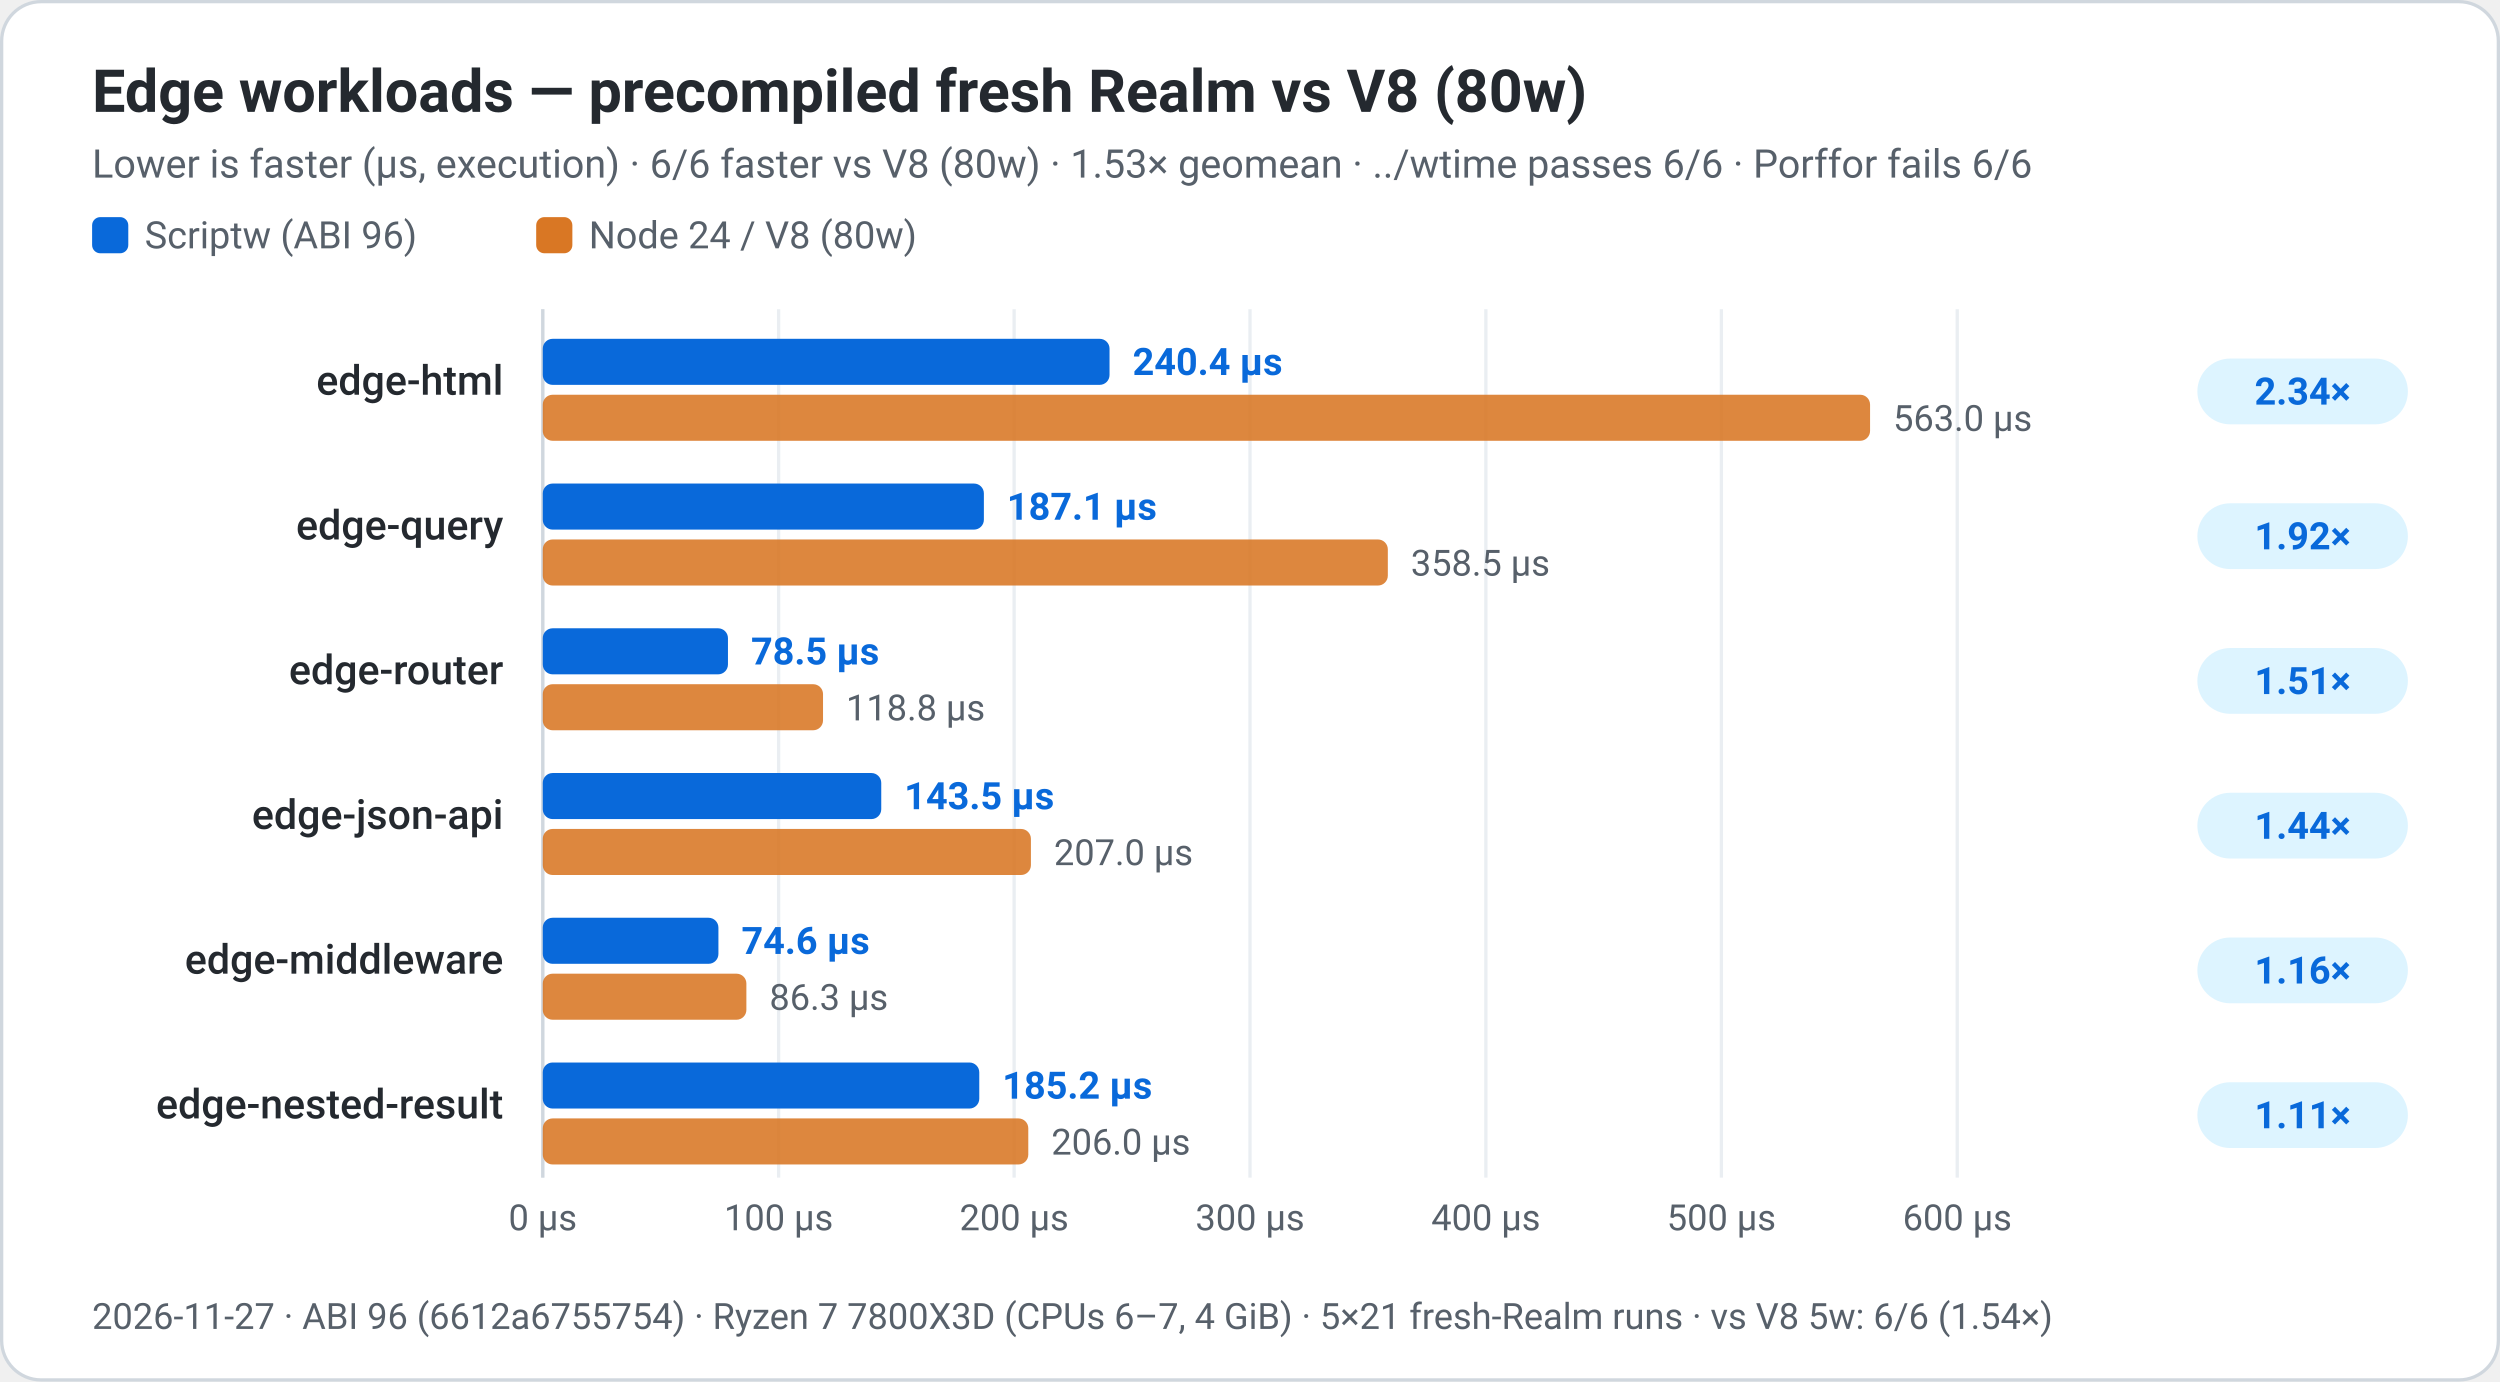
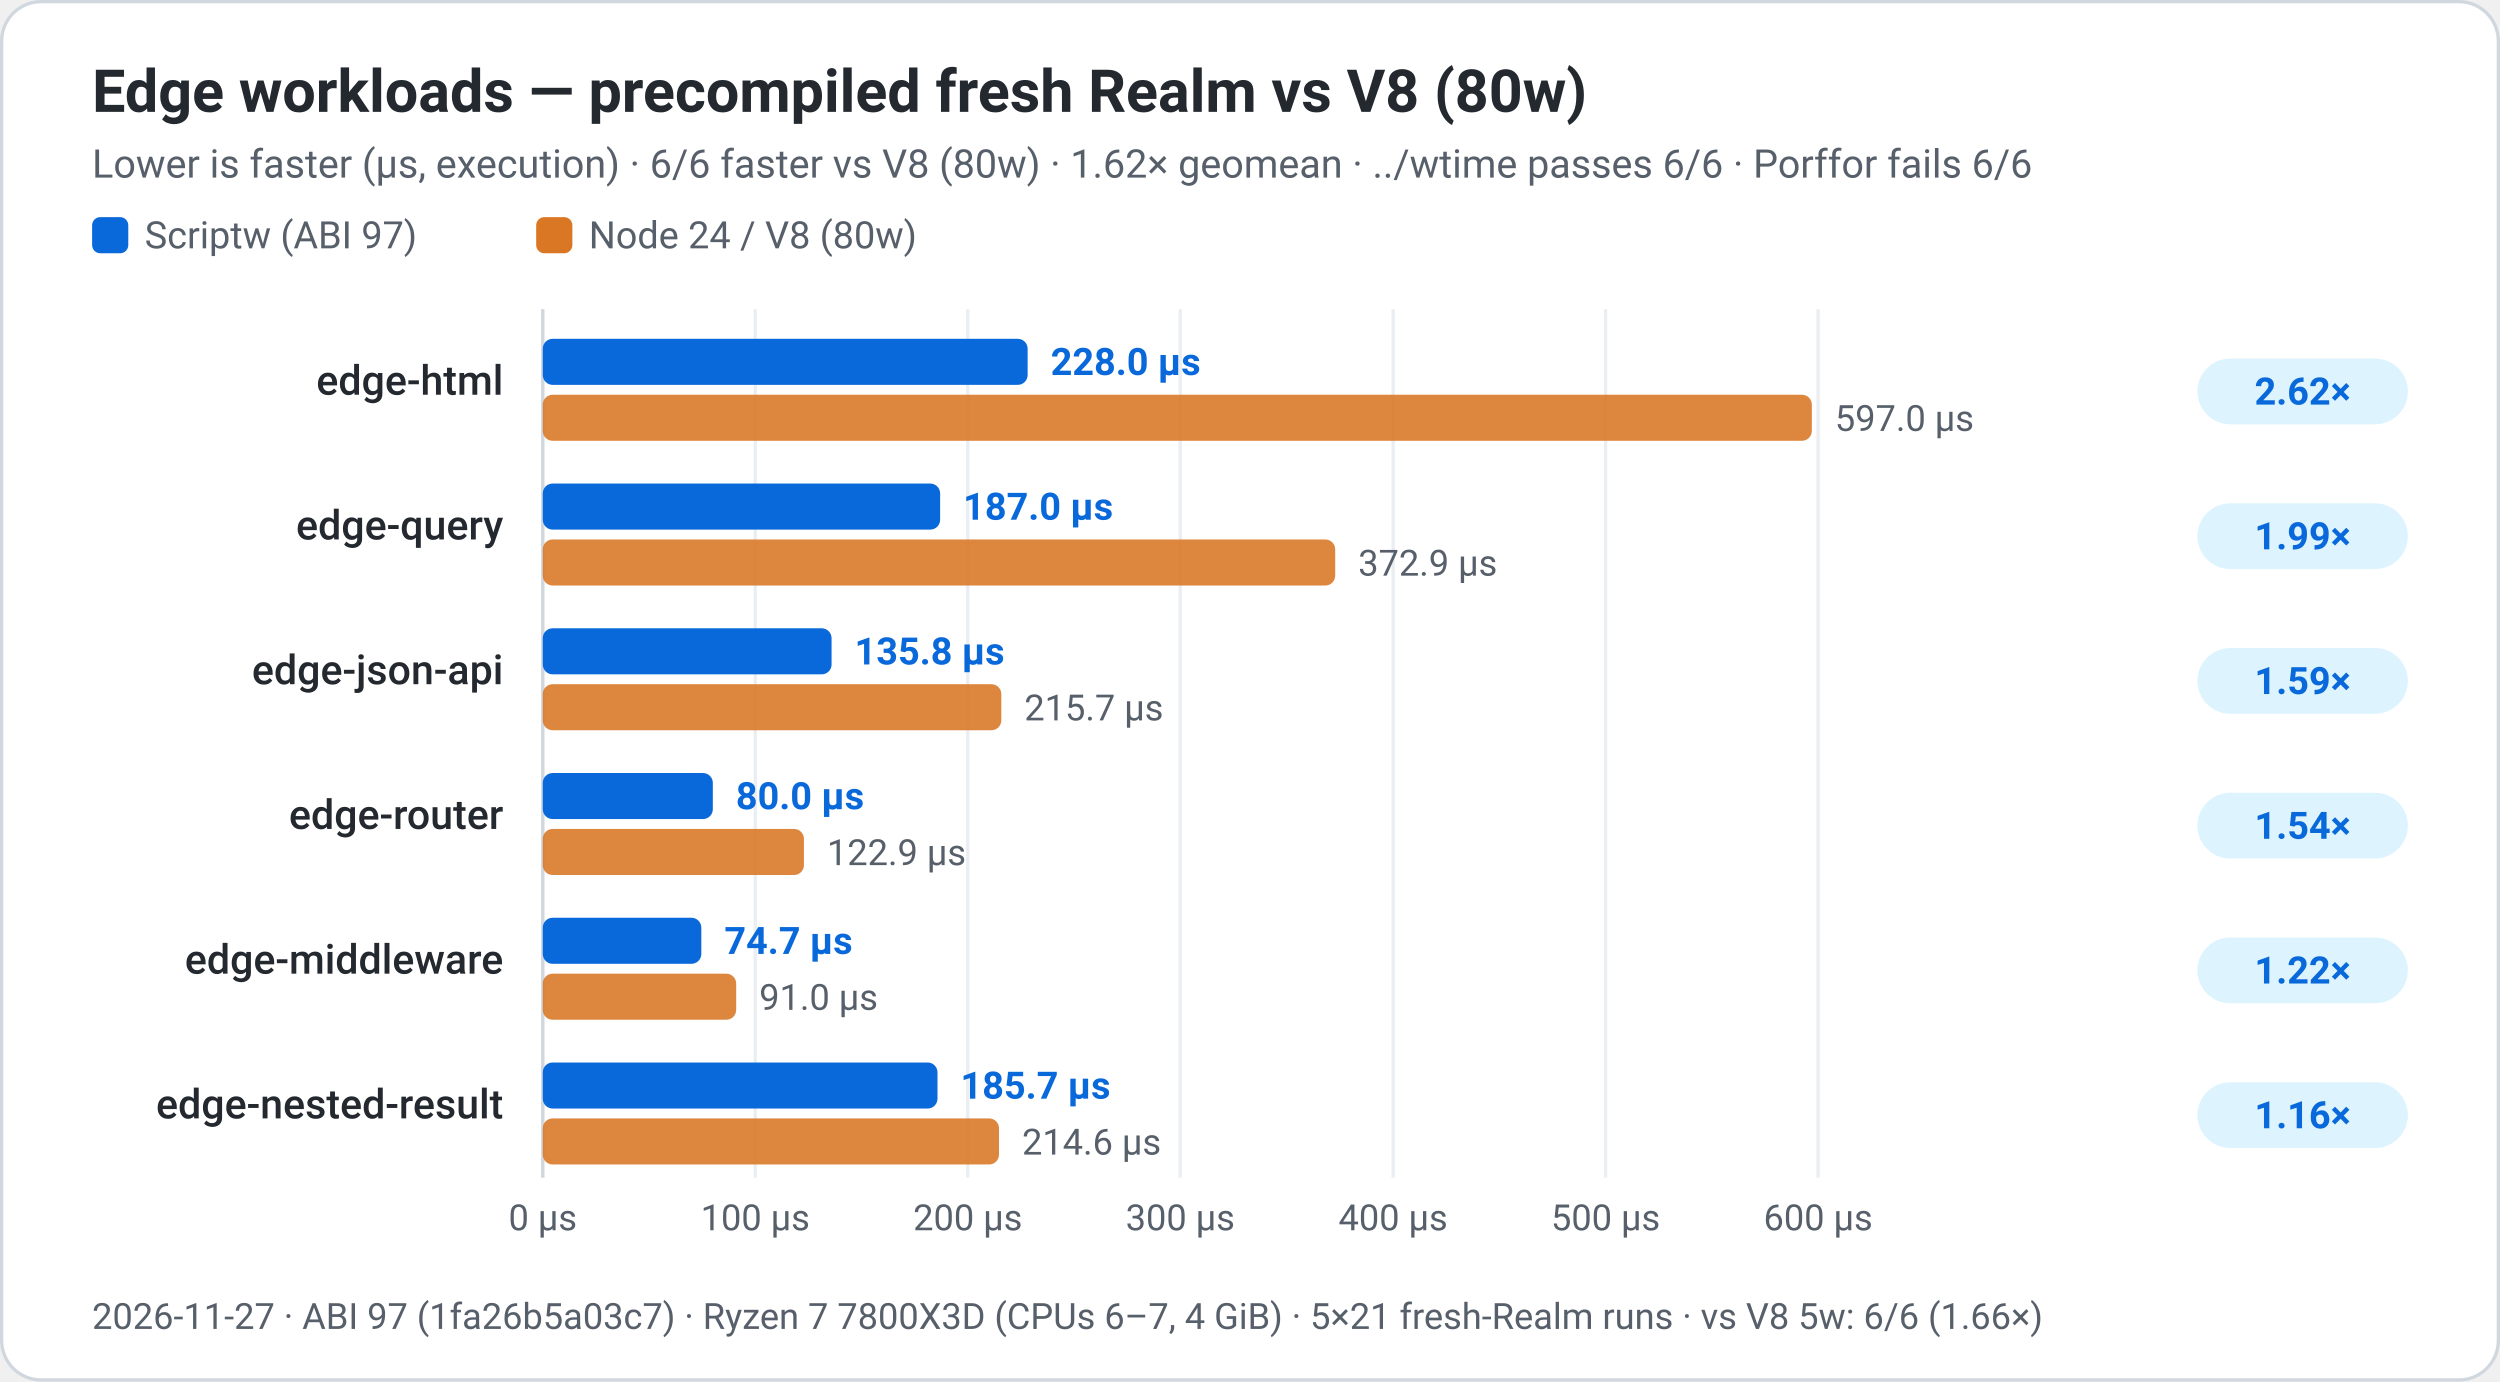
<svg xmlns="http://www.w3.org/2000/svg" width="760" height="420" viewBox="0 0 760 420" role="img" aria-labelledby="title desc">
  <rect x="0.5" y="0.5" width="759" height="419" rx="12" fill="#ffffff" stroke="#d0d7de" stroke-width="1" />
  <g font-family="system-ui, -apple-system, 'Segoe UI', Roboto, Helvetica, Arial, sans-serif" fill="#24292f">
    <text x="28" y="34" font-size="18" font-weight="650" fill="#24292f">Edge workloads — precompiled fresh Realm vs V8 (80w)</text>
-     <text x="28" y="54" font-size="12" fill="#57606a">Lower is faster (µs, execution) · 6/6 faster vs V8 (80w) · 1.53× geomean · ../wtime passes 6/6 · Porffor fails 6/6</text>
+     <text x="28" y="54" font-size="12" fill="#57606a">Lower is faster (µs, execution) · 6/6 faster vs V8 (80w) · 1.62× geomean · ../wtime passes 6/6 · Porffor fails 6/6</text>
    <rect x="28.0" y="66" width="11" height="11" rx="2.5" fill="#0969da" />
-     <text x="44.0" y="75.5" font-size="11.5" fill="#57606a">Scriptw (ABI 96)</text>
+     <text x="44.0" y="75.5" font-size="11.5" fill="#57606a">Scriptw (ABI 97)</text>
    <rect x="163.0" y="66" width="11" height="11" rx="2.5" fill="#d97724" />
    <text x="179.0" y="75.5" font-size="11.5" fill="#57606a">Node 24 / V8 (80w)</text>
    <line x1="165.0" y1="94" x2="165.0" y2="358" stroke="#eaeef2" stroke-width="1" />
    <text x="165.0" y="374" text-anchor="middle" font-size="11" fill="#57606a">0 µs</text>
-     <line x1="236.7" y1="94" x2="236.7" y2="358" stroke="#eaeef2" stroke-width="1" />
-     <text x="236.7" y="374" text-anchor="middle" font-size="11" fill="#57606a">100 µs</text>
-     <line x1="308.3" y1="94" x2="308.3" y2="358" stroke="#eaeef2" stroke-width="1" />
-     <text x="308.3" y="374" text-anchor="middle" font-size="11" fill="#57606a">200 µs</text>
-     <line x1="380.0" y1="94" x2="380.0" y2="358" stroke="#eaeef2" stroke-width="1" />
-     <text x="380.0" y="374" text-anchor="middle" font-size="11" fill="#57606a">300 µs</text>
-     <line x1="451.7" y1="94" x2="451.7" y2="358" stroke="#eaeef2" stroke-width="1" />
-     <text x="451.7" y="374" text-anchor="middle" font-size="11" fill="#57606a">400 µs</text>
-     <line x1="523.3" y1="94" x2="523.3" y2="358" stroke="#eaeef2" stroke-width="1" />
-     <text x="523.3" y="374" text-anchor="middle" font-size="11" fill="#57606a">500 µs</text>
-     <line x1="595.0" y1="94" x2="595.0" y2="358" stroke="#eaeef2" stroke-width="1" />
-     <text x="595.0" y="374" text-anchor="middle" font-size="11" fill="#57606a">600 µs</text>
+     <line x1="229.6" y1="94" x2="229.6" y2="358" stroke="#eaeef2" stroke-width="1" />
+     <text x="229.6" y="374" text-anchor="middle" font-size="11" fill="#57606a">100 µs</text>
+     <line x1="294.2" y1="94" x2="294.2" y2="358" stroke="#eaeef2" stroke-width="1" />
+     <text x="294.2" y="374" text-anchor="middle" font-size="11" fill="#57606a">200 µs</text>
+     <line x1="358.8" y1="94" x2="358.8" y2="358" stroke="#eaeef2" stroke-width="1" />
+     <text x="358.8" y="374" text-anchor="middle" font-size="11" fill="#57606a">300 µs</text>
+     <line x1="423.5" y1="94" x2="423.5" y2="358" stroke="#eaeef2" stroke-width="1" />
+     <text x="423.5" y="374" text-anchor="middle" font-size="11" fill="#57606a">400 µs</text>
+     <line x1="488.1" y1="94" x2="488.1" y2="358" stroke="#eaeef2" stroke-width="1" />
+     <text x="488.1" y="374" text-anchor="middle" font-size="11" fill="#57606a">500 µs</text>
+     <line x1="552.7" y1="94" x2="552.7" y2="358" stroke="#eaeef2" stroke-width="1" />
+     <text x="552.7" y="374" text-anchor="middle" font-size="11" fill="#57606a">600 µs</text>
    <line x1="165" y1="94" x2="165" y2="358" stroke="#d0d7de" stroke-width="1" />
    <text x="153" y="120" text-anchor="end" font-size="12.5" font-weight="500">edge-html</text>
-     <rect x="165" y="103" width="172.3" height="14" rx="3" fill="#0969da" />
-     <text x="344.3" y="114" font-size="11.5" font-weight="600" fill="#0969da">240.4 µs</text>
-     <rect x="165" y="120" width="403.5" height="14" rx="3" fill="#d97724" opacity="0.88" />
-     <text x="575.5" y="131" font-size="11" fill="#57606a">563.0 µs</text>
+     <rect x="165" y="103" width="147.4" height="14" rx="3" fill="#0969da" />
+     <text x="319.4" y="114" font-size="11.5" font-weight="600" fill="#0969da">228.0 µs</text>
+     <rect x="165" y="120" width="385.8" height="14" rx="3" fill="#d97724" opacity="0.88" />
+     <text x="557.8" y="131" font-size="11" fill="#57606a">597.0 µs</text>
    <rect x="668" y="109" width="64" height="20" rx="10" fill="#ddf4ff" />
-     <text x="700" y="123" text-anchor="middle" font-size="11.5" font-weight="650" fill="#0969da">2.34×</text>
+     <text x="700" y="123" text-anchor="middle" font-size="11.5" font-weight="650" fill="#0969da">2.62×</text>
    <text x="153" y="164" text-anchor="end" font-size="12.5" font-weight="500">edge-query</text>
-     <rect x="165" y="147" width="134.1" height="14" rx="3" fill="#0969da" />
-     <text x="306.1" y="158" font-size="11.5" font-weight="600" fill="#0969da">187.1 µs</text>
-     <rect x="165" y="164" width="256.9" height="14" rx="3" fill="#d97724" opacity="0.88" />
-     <text x="428.9" y="175" font-size="11" fill="#57606a">358.5 µs</text>
+     <rect x="165" y="147" width="120.8" height="14" rx="3" fill="#0969da" />
+     <text x="292.8" y="158" font-size="11.5" font-weight="600" fill="#0969da">187.0 µs</text>
+     <rect x="165" y="164" width="240.9" height="14" rx="3" fill="#d97724" opacity="0.88" />
+     <text x="412.9" y="175" font-size="11" fill="#57606a">372.9 µs</text>
    <rect x="668" y="153" width="64" height="20" rx="10" fill="#ddf4ff" />
-     <text x="700" y="167" text-anchor="middle" font-size="11.5" font-weight="650" fill="#0969da">1.92×</text>
-     <text x="153" y="208" text-anchor="end" font-size="12.5" font-weight="500">edge-router</text>
-     <rect x="165" y="191" width="56.3" height="14" rx="3" fill="#0969da" />
-     <text x="228.3" y="202" font-size="11.5" font-weight="600" fill="#0969da">78.5 µs</text>
-     <rect x="165" y="208" width="85.2" height="14" rx="3" fill="#d97724" opacity="0.88" />
-     <text x="257.2" y="219" font-size="11" fill="#57606a">118.8 µs</text>
+     <text x="700" y="167" text-anchor="middle" font-size="11.5" font-weight="650" fill="#0969da">1.99×</text>
+     <text x="153" y="208" text-anchor="end" font-size="12.5" font-weight="500">edge-json-api</text>
+     <rect x="165" y="191" width="87.8" height="14" rx="3" fill="#0969da" />
+     <text x="259.8" y="202" font-size="11.5" font-weight="600" fill="#0969da">135.8 µs</text>
+     <rect x="165" y="208" width="139.4" height="14" rx="3" fill="#d97724" opacity="0.88" />
+     <text x="311.4" y="219" font-size="11" fill="#57606a">215.7 µs</text>
    <rect x="668" y="197" width="64" height="20" rx="10" fill="#ddf4ff" />
-     <text x="700" y="211" text-anchor="middle" font-size="11.5" font-weight="650" fill="#0969da">1.51×</text>
-     <text x="153" y="252" text-anchor="end" font-size="12.5" font-weight="500">edge-json-api</text>
-     <rect x="165" y="235" width="102.9" height="14" rx="3" fill="#0969da" />
-     <text x="274.9" y="246" font-size="11.5" font-weight="600" fill="#0969da">143.5 µs</text>
-     <rect x="165" y="252" width="148.4" height="14" rx="3" fill="#d97724" opacity="0.88" />
-     <text x="320.4" y="263" font-size="11" fill="#57606a">207.0 µs</text>
+     <text x="700" y="211" text-anchor="middle" font-size="11.5" font-weight="650" fill="#0969da">1.59×</text>
+     <text x="153" y="252" text-anchor="end" font-size="12.5" font-weight="500">edge-router</text>
+     <rect x="165" y="235" width="51.7" height="14" rx="3" fill="#0969da" />
+     <text x="223.7" y="246" font-size="11.5" font-weight="600" fill="#0969da">80.0 µs</text>
+     <rect x="165" y="252" width="79.4" height="14" rx="3" fill="#d97724" opacity="0.88" />
+     <text x="251.4" y="263" font-size="11" fill="#57606a">122.9 µs</text>
    <rect x="668" y="241" width="64" height="20" rx="10" fill="#ddf4ff" />
-     <text x="700" y="255" text-anchor="middle" font-size="11.5" font-weight="650" fill="#0969da">1.44×</text>
+     <text x="700" y="255" text-anchor="middle" font-size="11.5" font-weight="650" fill="#0969da">1.54×</text>
    <text x="153" y="296" text-anchor="end" font-size="12.5" font-weight="500">edge-middleware</text>
-     <rect x="165" y="279" width="53.4" height="14" rx="3" fill="#0969da" />
-     <text x="225.4" y="290" font-size="11.5" font-weight="600" fill="#0969da">74.6 µs</text>
-     <rect x="165" y="296" width="61.9" height="14" rx="3" fill="#d97724" opacity="0.88" />
-     <text x="233.9" y="307" font-size="11" fill="#57606a">86.3 µs</text>
+     <rect x="165" y="279" width="48.2" height="14" rx="3" fill="#0969da" />
+     <text x="220.2" y="290" font-size="11.5" font-weight="600" fill="#0969da">74.7 µs</text>
+     <rect x="165" y="296" width="58.8" height="14" rx="3" fill="#d97724" opacity="0.88" />
+     <text x="230.8" y="307" font-size="11" fill="#57606a">91.0 µs</text>
    <rect x="668" y="285" width="64" height="20" rx="10" fill="#ddf4ff" />
-     <text x="700" y="299" text-anchor="middle" font-size="11.5" font-weight="650" fill="#0969da">1.16×</text>
+     <text x="700" y="299" text-anchor="middle" font-size="11.5" font-weight="650" fill="#0969da">1.22×</text>
    <text x="153" y="340" text-anchor="end" font-size="12.5" font-weight="500">edge-nested-result</text>
-     <rect x="165" y="323" width="132.7" height="14" rx="3" fill="#0969da" />
-     <text x="304.7" y="334" font-size="11.5" font-weight="600" fill="#0969da">185.2 µs</text>
-     <rect x="165" y="340" width="147.6" height="14" rx="3" fill="#d97724" opacity="0.88" />
-     <text x="319.6" y="351" font-size="11" fill="#57606a">206.0 µs</text>
+     <rect x="165" y="323" width="120.0" height="14" rx="3" fill="#0969da" />
+     <text x="292.0" y="334" font-size="11.5" font-weight="600" fill="#0969da">185.7 µs</text>
+     <rect x="165" y="340" width="138.7" height="14" rx="3" fill="#d97724" opacity="0.88" />
+     <text x="310.7" y="351" font-size="11" fill="#57606a">214.6 µs</text>
    <rect x="668" y="329" width="64" height="20" rx="10" fill="#ddf4ff" />
-     <text x="700" y="343" text-anchor="middle" font-size="11.5" font-weight="650" fill="#0969da">1.11×</text>
-     <text x="28" y="404" font-size="11" fill="#57606a">2026-11-27 · ABI 96 (6612a6755754) · Ryzen 7 7800X3D (CPUs 6–7, 4 GiB) · 5×21 fresh-Realm runs · vs V8 5w: 6/6 (1.54×)</text>
+     <text x="700" y="343" text-anchor="middle" font-size="11.5" font-weight="650" fill="#0969da">1.16×</text>
+     <text x="28" y="404" font-size="11" fill="#57606a">2026-11-27 · ABI 97 (1fa26b5a03c7) · Ryzen 7 7800X3D (CPUs 6–7, 4 GiB) · 5×21 fresh-Realm runs · vs V8 5w: 6/6 (1.66×)</text>
  </g>
</svg>
